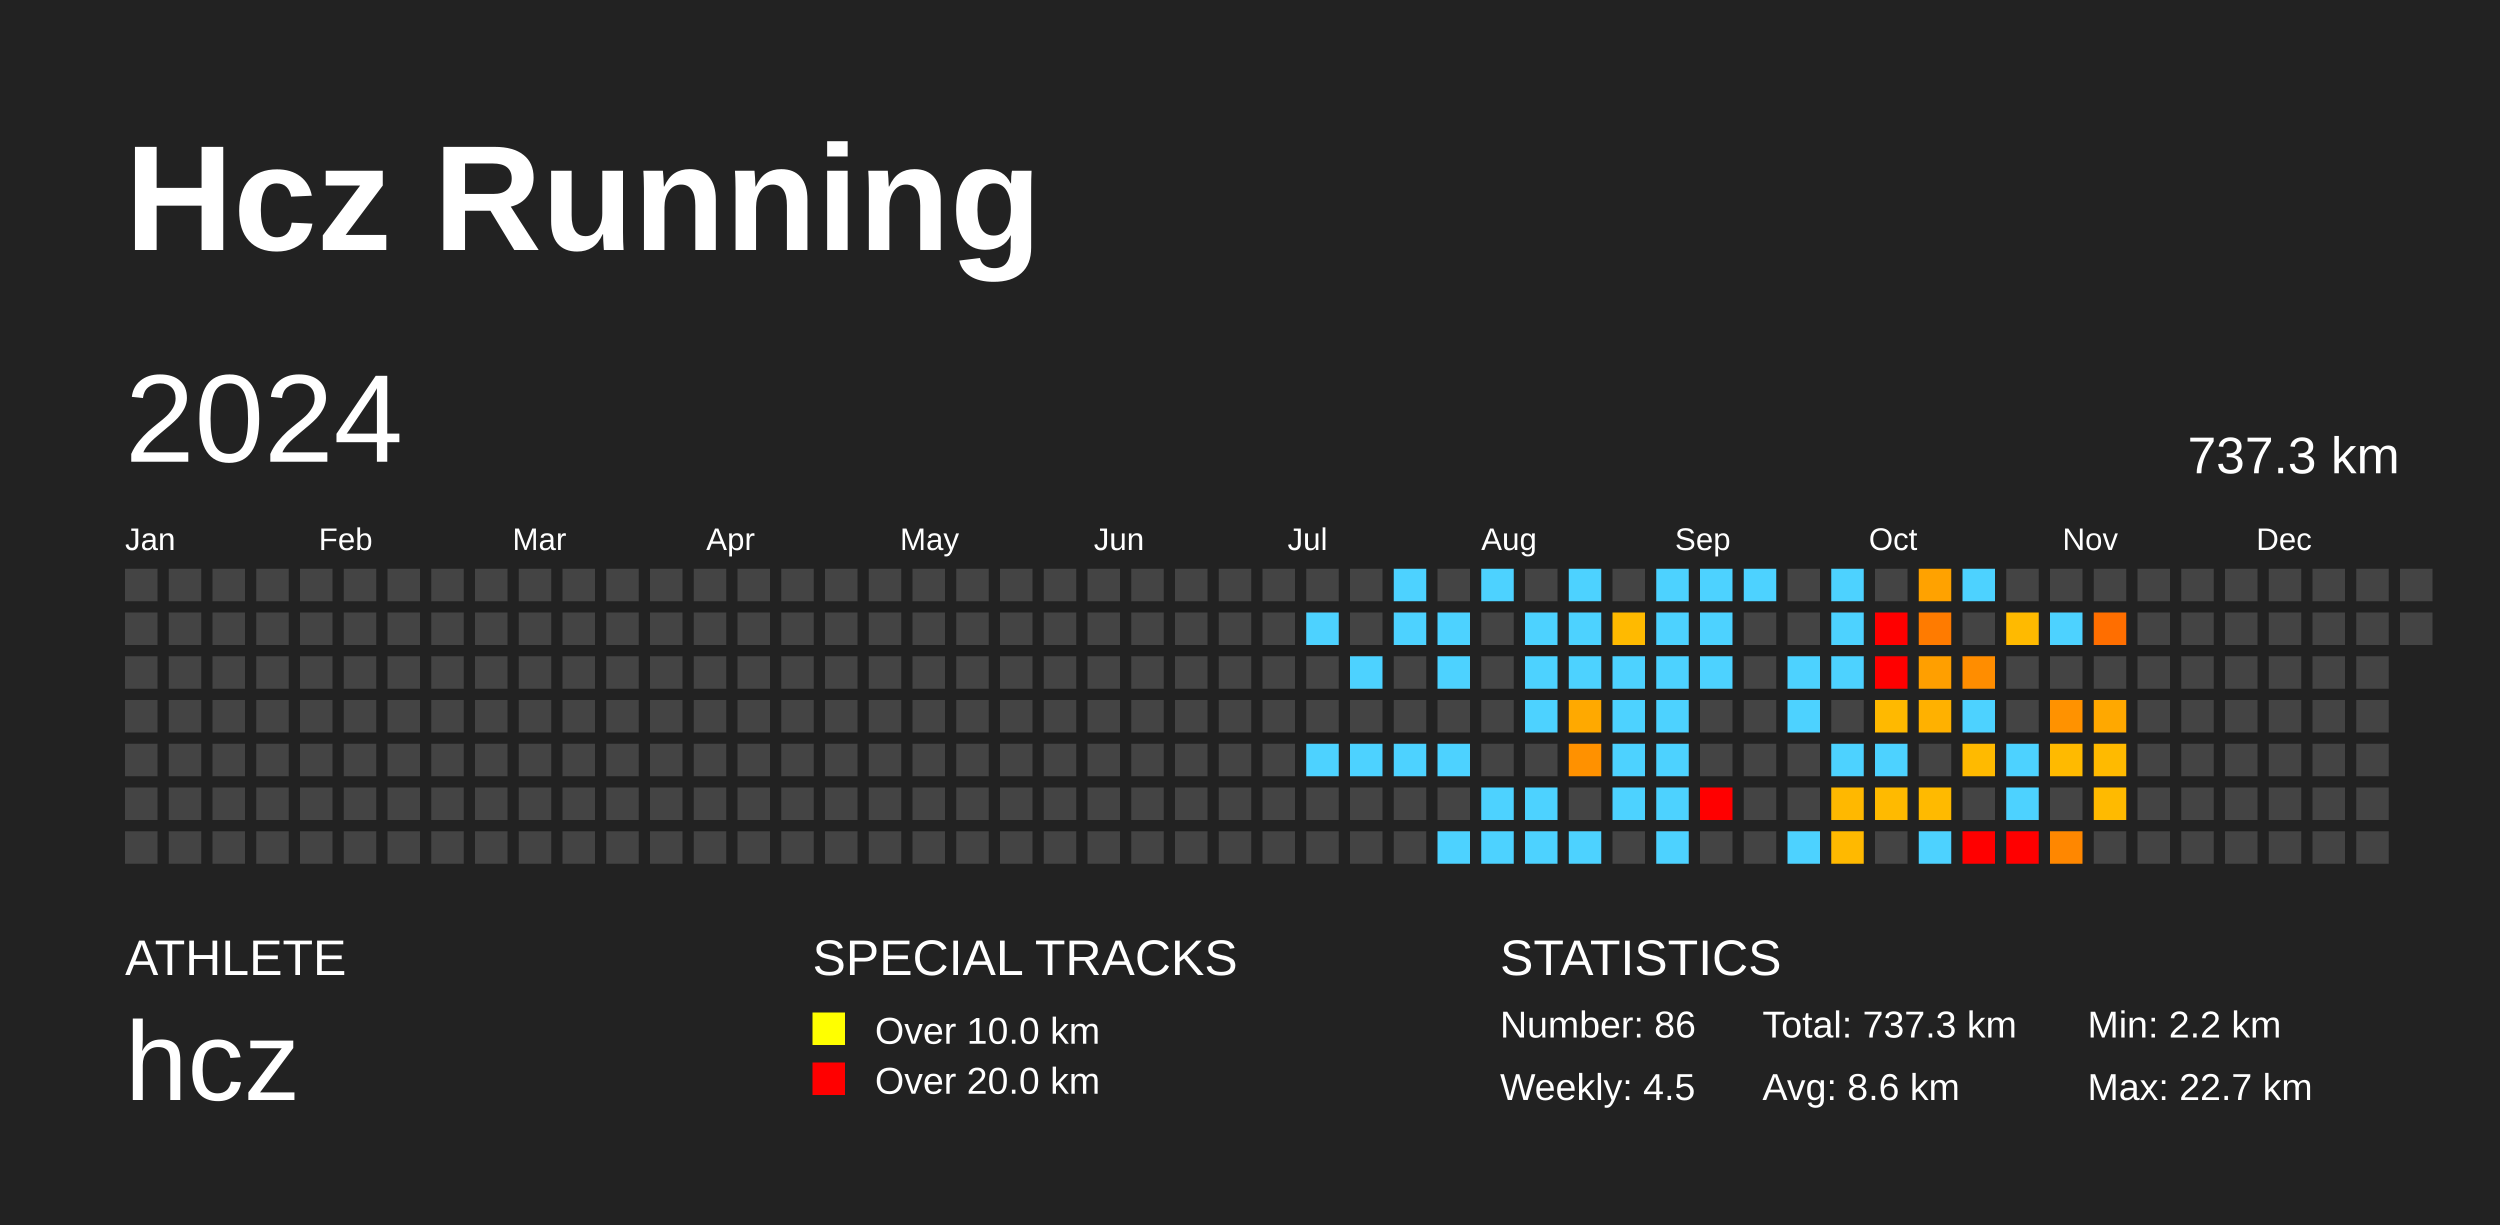
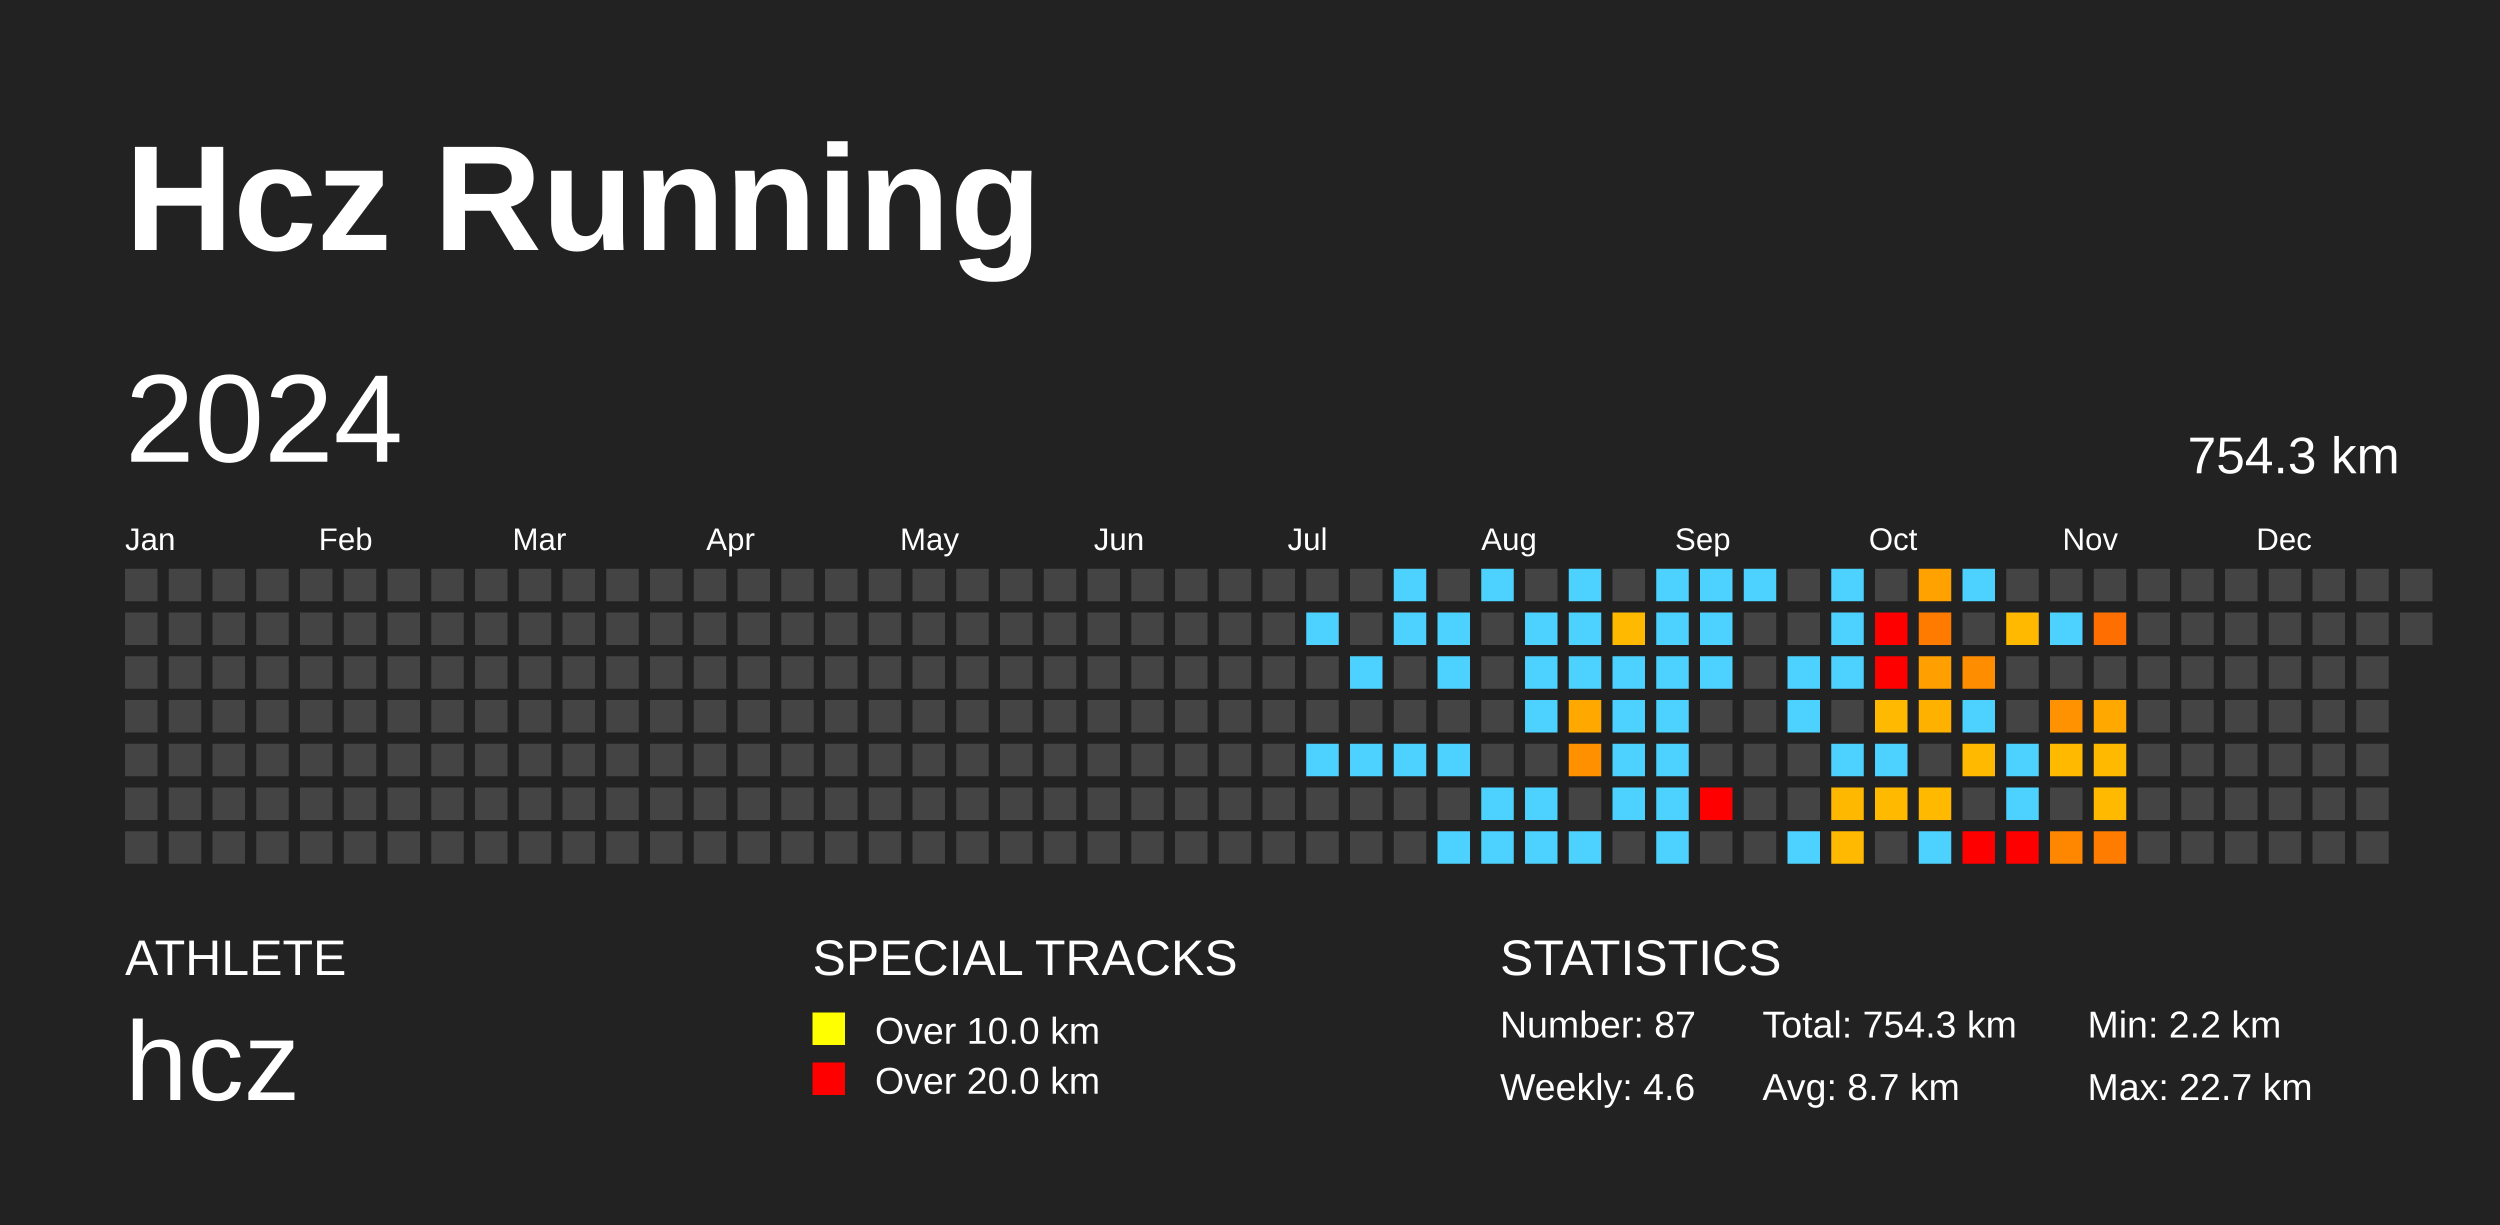
<svg xmlns="http://www.w3.org/2000/svg" baseProfile="full" height="98mm" version="1.1" viewBox="0,0,200,98" width="200mm">
  <defs />
  <rect fill="#222222" height="98" width="200" x="0" y="0" />
  <text fill="#FFFFFF" style="font-size:12px; font-family:Arial; font-weight:bold;" x="10" y="20">Hcz Running</text>
  <text fill="#FFFFFF" style="font-size:4px; font-family:Arial" x="10" y="78">ATHLETE</text>
  <text fill="#FFFFFF" style="font-size:9px; font-family:Arial" x="10" y="88">hcz</text>
  <text fill="#FFFFFF" style="font-size:4px; font-family:Arial" x="65" y="78">SPECIAL TRACKS</text>
  <rect fill="yellow" height="2.6" width="2.6" x="65" y="81" />
  <text fill="#FFFFFF" style="font-size:3px; font-family:Arial" x="70" y="83.5">Over 10.0 km</text>
  <rect fill="red" height="2.6" width="2.6" x="65" y="85" />
  <text fill="#FFFFFF" style="font-size:3px; font-family:Arial" x="70" y="87.5">Over 20.0 km</text>
  <text fill="#FFFFFF" style="font-size:4px; font-family:Arial" x="120" y="78">STATISTICS</text>
-   <text fill="#FFFFFF" style="font-size:3px; font-family:Arial" x="120" y="83">Number: 86</text>
-   <text fill="#FFFFFF" style="font-size:3px; font-family:Arial" x="120" y="88">Weekly: 4.5</text>
-   <text fill="#FFFFFF" style="font-size:3px; font-family:Arial" x="141" y="83">Total: 737.3 km</text>
-   <text fill="#FFFFFF" style="font-size:3px; font-family:Arial" x="141" y="88">Avg: 8.6 km</text>
+   <text fill="#FFFFFF" style="font-size:3px; font-family:Arial" x="120" y="83">Number: 87</text>
+   <text fill="#FFFFFF" style="font-size:3px; font-family:Arial" x="120" y="88">Weekly: 4.6</text>
+   <text fill="#FFFFFF" style="font-size:3px; font-family:Arial" x="141" y="83">Total: 754.3 km</text>
+   <text fill="#FFFFFF" style="font-size:3px; font-family:Arial" x="141" y="88">Avg: 8.7 km</text>
  <text fill="#FFFFFF" style="font-size:3px; font-family:Arial" x="167" y="83">Min: 2.2 km</text>
  <text fill="#FFFFFF" style="font-size:3px; font-family:Arial" x="167" y="88">Max: 22.7 km</text>
  <text dominant-baseline="hanging" fill="#FFFFFF" style="font-size:10.0px; font-family:Arial;" x="10" y="30">2024</text>
-   <text dominant-baseline="hanging" fill="#FFFFFF" style="font-size:4.125px; font-family:Arial;" x="175" y="35">737.3 km</text>
+   <text dominant-baseline="hanging" fill="#FFFFFF" style="font-size:4.125px; font-family:Arial;" x="175" y="35">754.3 km</text>
  <text fill="#FFFFFF" style="font-size:2.5px; font-family:Arial" x="10.0" y="44">Jan</text>
  <text fill="#FFFFFF" style="font-size:2.5px; font-family:Arial" x="25.5" y="44">Feb</text>
  <text fill="#FFFFFF" style="font-size:2.5px; font-family:Arial" x="41.0" y="44">Mar</text>
  <text fill="#FFFFFF" style="font-size:2.5px; font-family:Arial" x="56.5" y="44">Apr</text>
  <text fill="#FFFFFF" style="font-size:2.5px; font-family:Arial" x="72.0" y="44">May</text>
  <text fill="#FFFFFF" style="font-size:2.5px; font-family:Arial" x="87.5" y="44">Jun</text>
  <text fill="#FFFFFF" style="font-size:2.5px; font-family:Arial" x="103.0" y="44">Jul</text>
  <text fill="#FFFFFF" style="font-size:2.5px; font-family:Arial" x="118.5" y="44">Aug</text>
  <text fill="#FFFFFF" style="font-size:2.5px; font-family:Arial" x="134.0" y="44">Sep</text>
  <text fill="#FFFFFF" style="font-size:2.5px; font-family:Arial" x="149.5" y="44">Oct</text>
  <text fill="#FFFFFF" style="font-size:2.5px; font-family:Arial" x="165.0" y="44">Nov</text>
  <text fill="#FFFFFF" style="font-size:2.5px; font-family:Arial" x="180.5" y="44">Dec</text>
  <rect fill="#444444" height="2.6" width="2.6" x="10.0" y="45.5" />
  <rect fill="#444444" height="2.6" width="2.6" x="10.0" y="49.0" />
  <rect fill="#444444" height="2.6" width="2.6" x="10.0" y="52.5" />
  <rect fill="#444444" height="2.6" width="2.6" x="10.0" y="56.0" />
  <rect fill="#444444" height="2.6" width="2.6" x="10.0" y="59.5" />
  <rect fill="#444444" height="2.6" width="2.6" x="10.0" y="63.0" />
  <rect fill="#444444" height="2.6" width="2.6" x="10.0" y="66.5" />
  <rect fill="#444444" height="2.6" width="2.6" x="13.5" y="45.5" />
  <rect fill="#444444" height="2.6" width="2.6" x="13.5" y="49.0" />
  <rect fill="#444444" height="2.6" width="2.6" x="13.5" y="52.5" />
  <rect fill="#444444" height="2.6" width="2.6" x="13.5" y="56.0" />
  <rect fill="#444444" height="2.6" width="2.6" x="13.5" y="59.5" />
  <rect fill="#444444" height="2.6" width="2.6" x="13.5" y="63.0" />
  <rect fill="#444444" height="2.6" width="2.6" x="13.5" y="66.5" />
  <rect fill="#444444" height="2.6" width="2.6" x="17.0" y="45.5" />
  <rect fill="#444444" height="2.6" width="2.6" x="17.0" y="49.0" />
  <rect fill="#444444" height="2.6" width="2.6" x="17.0" y="52.5" />
  <rect fill="#444444" height="2.6" width="2.6" x="17.0" y="56.0" />
  <rect fill="#444444" height="2.6" width="2.6" x="17.0" y="59.5" />
  <rect fill="#444444" height="2.6" width="2.6" x="17.0" y="63.0" />
  <rect fill="#444444" height="2.6" width="2.6" x="17.0" y="66.5" />
  <rect fill="#444444" height="2.6" width="2.6" x="20.5" y="45.5" />
  <rect fill="#444444" height="2.6" width="2.6" x="20.5" y="49.0" />
  <rect fill="#444444" height="2.6" width="2.6" x="20.5" y="52.5" />
  <rect fill="#444444" height="2.6" width="2.6" x="20.5" y="56.0" />
  <rect fill="#444444" height="2.6" width="2.6" x="20.5" y="59.5" />
  <rect fill="#444444" height="2.6" width="2.6" x="20.5" y="63.0" />
  <rect fill="#444444" height="2.6" width="2.6" x="20.5" y="66.5" />
  <rect fill="#444444" height="2.6" width="2.6" x="24.0" y="45.5" />
  <rect fill="#444444" height="2.6" width="2.6" x="24.0" y="49.0" />
  <rect fill="#444444" height="2.6" width="2.6" x="24.0" y="52.5" />
  <rect fill="#444444" height="2.6" width="2.6" x="24.0" y="56.0" />
  <rect fill="#444444" height="2.6" width="2.6" x="24.0" y="59.5" />
  <rect fill="#444444" height="2.6" width="2.6" x="24.0" y="63.0" />
  <rect fill="#444444" height="2.6" width="2.6" x="24.0" y="66.5" />
  <rect fill="#444444" height="2.6" width="2.6" x="27.5" y="45.5" />
  <rect fill="#444444" height="2.6" width="2.6" x="27.5" y="49.0" />
  <rect fill="#444444" height="2.6" width="2.6" x="27.5" y="52.5" />
  <rect fill="#444444" height="2.6" width="2.6" x="27.5" y="56.0" />
  <rect fill="#444444" height="2.6" width="2.6" x="27.5" y="59.5" />
  <rect fill="#444444" height="2.6" width="2.6" x="27.5" y="63.0" />
  <rect fill="#444444" height="2.6" width="2.6" x="27.5" y="66.5" />
  <rect fill="#444444" height="2.6" width="2.6" x="31.0" y="45.5" />
  <rect fill="#444444" height="2.6" width="2.6" x="31.0" y="49.0" />
  <rect fill="#444444" height="2.6" width="2.6" x="31.0" y="52.5" />
  <rect fill="#444444" height="2.6" width="2.6" x="31.0" y="56.0" />
  <rect fill="#444444" height="2.6" width="2.6" x="31.0" y="59.5" />
  <rect fill="#444444" height="2.6" width="2.6" x="31.0" y="63.0" />
  <rect fill="#444444" height="2.6" width="2.6" x="31.0" y="66.5" />
  <rect fill="#444444" height="2.6" width="2.6" x="34.5" y="45.5" />
  <rect fill="#444444" height="2.6" width="2.6" x="34.5" y="49.0" />
  <rect fill="#444444" height="2.6" width="2.6" x="34.5" y="52.5" />
  <rect fill="#444444" height="2.6" width="2.6" x="34.5" y="56.0" />
  <rect fill="#444444" height="2.6" width="2.6" x="34.5" y="59.5" />
  <rect fill="#444444" height="2.6" width="2.6" x="34.5" y="63.0" />
  <rect fill="#444444" height="2.6" width="2.6" x="34.5" y="66.5" />
  <rect fill="#444444" height="2.6" width="2.6" x="38.0" y="45.5" />
  <rect fill="#444444" height="2.6" width="2.6" x="38.0" y="49.0" />
  <rect fill="#444444" height="2.6" width="2.6" x="38.0" y="52.5" />
  <rect fill="#444444" height="2.6" width="2.6" x="38.0" y="56.0" />
  <rect fill="#444444" height="2.6" width="2.6" x="38.0" y="59.5" />
  <rect fill="#444444" height="2.6" width="2.6" x="38.0" y="63.0" />
  <rect fill="#444444" height="2.6" width="2.6" x="38.0" y="66.5" />
  <rect fill="#444444" height="2.6" width="2.6" x="41.5" y="45.5" />
  <rect fill="#444444" height="2.6" width="2.6" x="41.5" y="49.0" />
  <rect fill="#444444" height="2.6" width="2.6" x="41.5" y="52.5" />
  <rect fill="#444444" height="2.6" width="2.6" x="41.5" y="56.0" />
  <rect fill="#444444" height="2.6" width="2.6" x="41.5" y="59.5" />
  <rect fill="#444444" height="2.6" width="2.6" x="41.5" y="63.0" />
  <rect fill="#444444" height="2.6" width="2.6" x="41.5" y="66.5" />
  <rect fill="#444444" height="2.6" width="2.6" x="45.0" y="45.5" />
  <rect fill="#444444" height="2.6" width="2.6" x="45.0" y="49.0" />
  <rect fill="#444444" height="2.6" width="2.6" x="45.0" y="52.5" />
  <rect fill="#444444" height="2.6" width="2.6" x="45.0" y="56.0" />
  <rect fill="#444444" height="2.6" width="2.6" x="45.0" y="59.5" />
  <rect fill="#444444" height="2.6" width="2.6" x="45.0" y="63.0" />
  <rect fill="#444444" height="2.6" width="2.6" x="45.0" y="66.5" />
  <rect fill="#444444" height="2.6" width="2.6" x="48.5" y="45.5" />
  <rect fill="#444444" height="2.6" width="2.6" x="48.5" y="49.0" />
  <rect fill="#444444" height="2.6" width="2.6" x="48.5" y="52.5" />
  <rect fill="#444444" height="2.6" width="2.6" x="48.5" y="56.0" />
  <rect fill="#444444" height="2.6" width="2.6" x="48.5" y="59.5" />
  <rect fill="#444444" height="2.6" width="2.6" x="48.5" y="63.0" />
  <rect fill="#444444" height="2.6" width="2.6" x="48.5" y="66.5" />
  <rect fill="#444444" height="2.6" width="2.6" x="52.0" y="45.5" />
  <rect fill="#444444" height="2.6" width="2.6" x="52.0" y="49.0" />
  <rect fill="#444444" height="2.6" width="2.6" x="52.0" y="52.5" />
  <rect fill="#444444" height="2.6" width="2.6" x="52.0" y="56.0" />
  <rect fill="#444444" height="2.6" width="2.6" x="52.0" y="59.5" />
  <rect fill="#444444" height="2.6" width="2.6" x="52.0" y="63.0" />
  <rect fill="#444444" height="2.6" width="2.6" x="52.0" y="66.5" />
  <rect fill="#444444" height="2.6" width="2.6" x="55.5" y="45.5" />
  <rect fill="#444444" height="2.6" width="2.6" x="55.5" y="49.0" />
  <rect fill="#444444" height="2.6" width="2.6" x="55.5" y="52.5" />
  <rect fill="#444444" height="2.6" width="2.6" x="55.5" y="56.0" />
  <rect fill="#444444" height="2.6" width="2.6" x="55.5" y="59.5" />
  <rect fill="#444444" height="2.6" width="2.6" x="55.5" y="63.0" />
  <rect fill="#444444" height="2.6" width="2.6" x="55.5" y="66.5" />
  <rect fill="#444444" height="2.6" width="2.6" x="59.0" y="45.5" />
  <rect fill="#444444" height="2.6" width="2.6" x="59.0" y="49.0" />
  <rect fill="#444444" height="2.6" width="2.6" x="59.0" y="52.5" />
  <rect fill="#444444" height="2.6" width="2.6" x="59.0" y="56.0" />
  <rect fill="#444444" height="2.6" width="2.6" x="59.0" y="59.5" />
  <rect fill="#444444" height="2.6" width="2.6" x="59.0" y="63.0" />
  <rect fill="#444444" height="2.6" width="2.6" x="59.0" y="66.5" />
  <rect fill="#444444" height="2.6" width="2.6" x="62.5" y="45.5" />
  <rect fill="#444444" height="2.6" width="2.6" x="62.5" y="49.0" />
  <rect fill="#444444" height="2.6" width="2.6" x="62.5" y="52.5" />
  <rect fill="#444444" height="2.6" width="2.6" x="62.5" y="56.0" />
  <rect fill="#444444" height="2.6" width="2.6" x="62.5" y="59.5" />
  <rect fill="#444444" height="2.6" width="2.6" x="62.5" y="63.0" />
  <rect fill="#444444" height="2.6" width="2.6" x="62.5" y="66.5" />
  <rect fill="#444444" height="2.6" width="2.6" x="66.0" y="45.5" />
  <rect fill="#444444" height="2.6" width="2.6" x="66.0" y="49.0" />
  <rect fill="#444444" height="2.6" width="2.6" x="66.0" y="52.5" />
  <rect fill="#444444" height="2.6" width="2.6" x="66.0" y="56.0" />
  <rect fill="#444444" height="2.6" width="2.6" x="66.0" y="59.5" />
  <rect fill="#444444" height="2.6" width="2.6" x="66.0" y="63.0" />
  <rect fill="#444444" height="2.6" width="2.6" x="66.0" y="66.5" />
  <rect fill="#444444" height="2.6" width="2.6" x="69.5" y="45.5" />
  <rect fill="#444444" height="2.6" width="2.6" x="69.5" y="49.0" />
  <rect fill="#444444" height="2.6" width="2.6" x="69.5" y="52.5" />
  <rect fill="#444444" height="2.6" width="2.6" x="69.5" y="56.0" />
  <rect fill="#444444" height="2.6" width="2.6" x="69.5" y="59.5" />
  <rect fill="#444444" height="2.6" width="2.6" x="69.5" y="63.0" />
  <rect fill="#444444" height="2.6" width="2.6" x="69.5" y="66.5" />
  <rect fill="#444444" height="2.6" width="2.6" x="73.0" y="45.5" />
  <rect fill="#444444" height="2.6" width="2.6" x="73.0" y="49.0" />
  <rect fill="#444444" height="2.6" width="2.6" x="73.0" y="52.5" />
  <rect fill="#444444" height="2.6" width="2.6" x="73.0" y="56.0" />
  <rect fill="#444444" height="2.6" width="2.6" x="73.0" y="59.5" />
  <rect fill="#444444" height="2.6" width="2.6" x="73.0" y="63.0" />
  <rect fill="#444444" height="2.6" width="2.6" x="73.0" y="66.5" />
  <rect fill="#444444" height="2.6" width="2.6" x="76.5" y="45.5" />
  <rect fill="#444444" height="2.6" width="2.6" x="76.5" y="49.0" />
  <rect fill="#444444" height="2.6" width="2.6" x="76.5" y="52.5" />
  <rect fill="#444444" height="2.6" width="2.6" x="76.5" y="56.0" />
  <rect fill="#444444" height="2.6" width="2.6" x="76.5" y="59.5" />
  <rect fill="#444444" height="2.6" width="2.6" x="76.5" y="63.0" />
  <rect fill="#444444" height="2.6" width="2.6" x="76.5" y="66.5" />
  <rect fill="#444444" height="2.6" width="2.6" x="80.0" y="45.5" />
  <rect fill="#444444" height="2.6" width="2.6" x="80.0" y="49.0" />
  <rect fill="#444444" height="2.6" width="2.6" x="80.0" y="52.5" />
  <rect fill="#444444" height="2.6" width="2.6" x="80.0" y="56.0" />
  <rect fill="#444444" height="2.6" width="2.6" x="80.0" y="59.5" />
  <rect fill="#444444" height="2.6" width="2.6" x="80.0" y="63.0" />
  <rect fill="#444444" height="2.6" width="2.6" x="80.0" y="66.5" />
  <rect fill="#444444" height="2.6" width="2.6" x="83.5" y="45.5" />
  <rect fill="#444444" height="2.6" width="2.6" x="83.5" y="49.0" />
  <rect fill="#444444" height="2.6" width="2.6" x="83.5" y="52.5" />
  <rect fill="#444444" height="2.6" width="2.6" x="83.5" y="56.0" />
  <rect fill="#444444" height="2.6" width="2.6" x="83.5" y="59.5" />
  <rect fill="#444444" height="2.6" width="2.6" x="83.5" y="63.0" />
  <rect fill="#444444" height="2.6" width="2.6" x="83.5" y="66.5" />
  <rect fill="#444444" height="2.6" width="2.6" x="87.0" y="45.5" />
  <rect fill="#444444" height="2.6" width="2.6" x="87.0" y="49.0" />
  <rect fill="#444444" height="2.6" width="2.6" x="87.0" y="52.5" />
  <rect fill="#444444" height="2.6" width="2.6" x="87.0" y="56.0" />
  <rect fill="#444444" height="2.6" width="2.6" x="87.0" y="59.5" />
  <rect fill="#444444" height="2.6" width="2.6" x="87.0" y="63.0" />
  <rect fill="#444444" height="2.6" width="2.6" x="87.0" y="66.5" />
  <rect fill="#444444" height="2.6" width="2.6" x="90.5" y="45.5" />
  <rect fill="#444444" height="2.6" width="2.6" x="90.5" y="49.0" />
  <rect fill="#444444" height="2.6" width="2.6" x="90.5" y="52.5" />
  <rect fill="#444444" height="2.6" width="2.6" x="90.5" y="56.0" />
  <rect fill="#444444" height="2.6" width="2.6" x="90.5" y="59.5" />
  <rect fill="#444444" height="2.6" width="2.6" x="90.5" y="63.0" />
  <rect fill="#444444" height="2.6" width="2.6" x="90.5" y="66.5" />
  <rect fill="#444444" height="2.6" width="2.6" x="94.0" y="45.5" />
  <rect fill="#444444" height="2.6" width="2.6" x="94.0" y="49.0" />
  <rect fill="#444444" height="2.6" width="2.6" x="94.0" y="52.5" />
  <rect fill="#444444" height="2.6" width="2.6" x="94.0" y="56.0" />
  <rect fill="#444444" height="2.6" width="2.6" x="94.0" y="59.5" />
  <rect fill="#444444" height="2.6" width="2.6" x="94.0" y="63.0" />
  <rect fill="#444444" height="2.6" width="2.6" x="94.0" y="66.5" />
  <rect fill="#444444" height="2.6" width="2.6" x="97.5" y="45.5" />
  <rect fill="#444444" height="2.6" width="2.6" x="97.5" y="49.0" />
  <rect fill="#444444" height="2.6" width="2.6" x="97.5" y="52.5" />
  <rect fill="#444444" height="2.6" width="2.6" x="97.5" y="56.0" />
  <rect fill="#444444" height="2.6" width="2.6" x="97.5" y="59.5" />
  <rect fill="#444444" height="2.6" width="2.6" x="97.5" y="63.0" />
  <rect fill="#444444" height="2.6" width="2.6" x="97.5" y="66.5" />
  <rect fill="#444444" height="2.6" width="2.6" x="101.0" y="45.5" />
  <rect fill="#444444" height="2.6" width="2.6" x="101.0" y="49.0" />
  <rect fill="#444444" height="2.6" width="2.6" x="101.0" y="52.5" />
  <rect fill="#444444" height="2.6" width="2.6" x="101.0" y="56.0" />
  <rect fill="#444444" height="2.6" width="2.6" x="101.0" y="59.5" />
  <rect fill="#444444" height="2.6" width="2.6" x="101.0" y="63.0" />
  <rect fill="#444444" height="2.6" width="2.6" x="101.0" y="66.5" />
  <rect fill="#444444" height="2.6" width="2.6" x="104.5" y="45.5" />
  <rect fill="#4dd2ff" height="2.6" width="2.6" x="104.5" y="49.0" />
  <rect fill="#444444" height="2.6" width="2.6" x="104.5" y="52.5" />
  <rect fill="#444444" height="2.6" width="2.6" x="104.5" y="56.0" />
  <rect fill="#4dd2ff" height="2.6" width="2.6" x="104.5" y="59.5" />
  <rect fill="#444444" height="2.6" width="2.6" x="104.5" y="63.0" />
  <rect fill="#444444" height="2.6" width="2.6" x="104.5" y="66.5" />
  <rect fill="#444444" height="2.6" width="2.6" x="108.0" y="45.5" />
  <rect fill="#444444" height="2.6" width="2.6" x="108.0" y="49.0" />
  <rect fill="#4dd2ff" height="2.6" width="2.6" x="108.0" y="52.5" />
  <rect fill="#444444" height="2.6" width="2.6" x="108.0" y="56.0" />
  <rect fill="#4dd2ff" height="2.6" width="2.6" x="108.0" y="59.5" />
  <rect fill="#444444" height="2.6" width="2.6" x="108.0" y="63.0" />
  <rect fill="#444444" height="2.6" width="2.6" x="108.0" y="66.5" />
  <rect fill="#4dd2ff" height="2.6" width="2.6" x="111.5" y="45.5" />
  <rect fill="#4dd2ff" height="2.6" width="2.6" x="111.5" y="49.0" />
  <rect fill="#444444" height="2.6" width="2.6" x="111.5" y="52.5" />
  <rect fill="#444444" height="2.6" width="2.6" x="111.5" y="56.0" />
  <rect fill="#4dd2ff" height="2.6" width="2.6" x="111.5" y="59.5" />
  <rect fill="#444444" height="2.6" width="2.6" x="111.5" y="63.0" />
  <rect fill="#444444" height="2.6" width="2.6" x="111.5" y="66.5" />
  <rect fill="#444444" height="2.6" width="2.6" x="115.0" y="45.5" />
  <rect fill="#4dd2ff" height="2.6" width="2.6" x="115.0" y="49.0" />
  <rect fill="#4dd2ff" height="2.6" width="2.6" x="115.0" y="52.5" />
  <rect fill="#444444" height="2.6" width="2.6" x="115.0" y="56.0" />
  <rect fill="#4dd2ff" height="2.6" width="2.6" x="115.0" y="59.5" />
  <rect fill="#444444" height="2.6" width="2.6" x="115.0" y="63.0" />
  <rect fill="#4dd2ff" height="2.6" width="2.6" x="115.0" y="66.5" />
  <rect fill="#4dd2ff" height="2.6" width="2.6" x="118.5" y="45.5" />
  <rect fill="#444444" height="2.6" width="2.6" x="118.5" y="49.0" />
  <rect fill="#444444" height="2.6" width="2.6" x="118.5" y="52.5" />
  <rect fill="#444444" height="2.6" width="2.6" x="118.5" y="56.0" />
  <rect fill="#444444" height="2.6" width="2.6" x="118.5" y="59.5" />
  <rect fill="#4dd2ff" height="2.6" width="2.6" x="118.5" y="63.0" />
  <rect fill="#4dd2ff" height="2.6" width="2.6" x="118.5" y="66.5" />
  <rect fill="#444444" height="2.6" width="2.6" x="122.0" y="45.5" />
  <rect fill="#4dd2ff" height="2.6" width="2.6" x="122.0" y="49.0" />
  <rect fill="#4dd2ff" height="2.6" width="2.6" x="122.0" y="52.5" />
  <rect fill="#4dd2ff" height="2.6" width="2.6" x="122.0" y="56.0" />
  <rect fill="#444444" height="2.6" width="2.6" x="122.0" y="59.5" />
  <rect fill="#4dd2ff" height="2.6" width="2.6" x="122.0" y="63.0" />
  <rect fill="#4dd2ff" height="2.6" width="2.6" x="122.0" y="66.5" />
  <rect fill="#4dd2ff" height="2.6" width="2.6" x="125.5" y="45.5" />
  <rect fill="#4dd2ff" height="2.6" width="2.6" x="125.5" y="49.0" />
  <rect fill="#4dd2ff" height="2.6" width="2.6" x="125.5" y="52.5" />
  <rect fill="#ffa900" height="2.6" width="2.6" x="125.5" y="56.0" />
  <rect fill="#ff9100" height="2.6" width="2.6" x="125.5" y="59.5" />
  <rect fill="#444444" height="2.6" width="2.6" x="125.5" y="63.0" />
  <rect fill="#4dd2ff" height="2.6" width="2.6" x="125.5" y="66.5" />
  <rect fill="#444444" height="2.6" width="2.6" x="129.0" y="45.5" />
  <rect fill="#ffba00" height="2.6" width="2.6" x="129.0" y="49.0" />
  <rect fill="#4dd2ff" height="2.6" width="2.6" x="129.0" y="52.5" />
  <rect fill="#4dd2ff" height="2.6" width="2.6" x="129.0" y="56.0" />
  <rect fill="#4dd2ff" height="2.6" width="2.6" x="129.0" y="59.5" />
  <rect fill="#4dd2ff" height="2.6" width="2.6" x="129.0" y="63.0" />
  <rect fill="#444444" height="2.6" width="2.6" x="129.0" y="66.5" />
  <rect fill="#4dd2ff" height="2.6" width="2.6" x="132.5" y="45.5" />
  <rect fill="#4dd2ff" height="2.6" width="2.6" x="132.5" y="49.0" />
  <rect fill="#4dd2ff" height="2.6" width="2.6" x="132.5" y="52.5" />
  <rect fill="#4dd2ff" height="2.6" width="2.6" x="132.5" y="56.0" />
  <rect fill="#4dd2ff" height="2.6" width="2.6" x="132.5" y="59.5" />
  <rect fill="#4dd2ff" height="2.6" width="2.6" x="132.5" y="63.0" />
  <rect fill="#4dd2ff" height="2.6" width="2.6" x="132.5" y="66.5" />
  <rect fill="#4dd2ff" height="2.6" width="2.6" x="136.0" y="45.5" />
  <rect fill="#4dd2ff" height="2.6" width="2.6" x="136.0" y="49.0" />
  <rect fill="#4dd2ff" height="2.6" width="2.6" x="136.0" y="52.5" />
  <rect fill="#444444" height="2.6" width="2.6" x="136.0" y="56.0" />
  <rect fill="#444444" height="2.6" width="2.6" x="136.0" y="59.5" />
  <rect fill="red" height="2.6" width="2.6" x="136.0" y="63.0" />
  <rect fill="#444444" height="2.6" width="2.6" x="136.0" y="66.5" />
  <rect fill="#4dd2ff" height="2.6" width="2.6" x="139.5" y="45.5" />
  <rect fill="#444444" height="2.6" width="2.6" x="139.5" y="49.0" />
  <rect fill="#444444" height="2.6" width="2.6" x="139.5" y="52.5" />
  <rect fill="#444444" height="2.6" width="2.6" x="139.5" y="56.0" />
  <rect fill="#444444" height="2.6" width="2.6" x="139.5" y="59.5" />
  <rect fill="#444444" height="2.6" width="2.6" x="139.5" y="63.0" />
  <rect fill="#444444" height="2.6" width="2.6" x="139.5" y="66.5" />
  <rect fill="#444444" height="2.6" width="2.6" x="143.0" y="45.5" />
  <rect fill="#444444" height="2.6" width="2.6" x="143.0" y="49.0" />
  <rect fill="#4dd2ff" height="2.6" width="2.6" x="143.0" y="52.5" />
  <rect fill="#4dd2ff" height="2.6" width="2.6" x="143.0" y="56.0" />
  <rect fill="#444444" height="2.6" width="2.6" x="143.0" y="59.5" />
  <rect fill="#444444" height="2.6" width="2.6" x="143.0" y="63.0" />
  <rect fill="#4dd2ff" height="2.6" width="2.6" x="143.0" y="66.5" />
  <rect fill="#4dd2ff" height="2.6" width="2.6" x="146.5" y="45.5" />
  <rect fill="#4dd2ff" height="2.6" width="2.6" x="146.5" y="49.0" />
  <rect fill="#4dd2ff" height="2.6" width="2.6" x="146.5" y="52.5" />
  <rect fill="#444444" height="2.6" width="2.6" x="146.5" y="56.0" />
  <rect fill="#4dd2ff" height="2.6" width="2.6" x="146.5" y="59.5" />
  <rect fill="#ffb800" height="2.6" width="2.6" x="146.5" y="63.0" />
  <rect fill="#ffb900" height="2.6" width="2.6" x="146.5" y="66.5" />
  <rect fill="#444444" height="2.6" width="2.6" x="150.0" y="45.5" />
  <rect fill="red" height="2.6" width="2.6" x="150.0" y="49.0" />
  <rect fill="red" height="2.6" width="2.6" x="150.0" y="52.5" />
  <rect fill="#ffb900" height="2.6" width="2.6" x="150.0" y="56.0" />
  <rect fill="#4dd2ff" height="2.6" width="2.6" x="150.0" y="59.5" />
  <rect fill="#ffba00" height="2.6" width="2.6" x="150.0" y="63.0" />
  <rect fill="#444444" height="2.6" width="2.6" x="150.0" y="66.5" />
  <rect fill="#ffa200" height="2.6" width="2.6" x="153.5" y="45.5" />
  <rect fill="#ff7b00" height="2.6" width="2.6" x="153.5" y="49.0" />
  <rect fill="#ff9f00" height="2.6" width="2.6" x="153.5" y="52.5" />
  <rect fill="#ffb100" height="2.6" width="2.6" x="153.5" y="56.0" />
  <rect fill="#444444" height="2.6" width="2.6" x="153.5" y="59.5" />
  <rect fill="#ffba00" height="2.6" width="2.6" x="153.5" y="63.0" />
  <rect fill="#4dd2ff" height="2.6" width="2.6" x="153.5" y="66.5" />
  <rect fill="#4dd2ff" height="2.6" width="2.6" x="157.0" y="45.5" />
  <rect fill="#444444" height="2.6" width="2.6" x="157.0" y="49.0" />
  <rect fill="#ff8d00" height="2.6" width="2.6" x="157.0" y="52.5" />
  <rect fill="#4dd2ff" height="2.6" width="2.6" x="157.0" y="56.0" />
  <rect fill="#ffba00" height="2.6" width="2.6" x="157.0" y="59.5" />
  <rect fill="#444444" height="2.6" width="2.6" x="157.0" y="63.0" />
  <rect fill="red" height="2.6" width="2.6" x="157.0" y="66.5" />
  <rect fill="#444444" height="2.6" width="2.6" x="160.5" y="45.5" />
  <rect fill="#ffba00" height="2.6" width="2.6" x="160.5" y="49.0" />
  <rect fill="#444444" height="2.6" width="2.6" x="160.5" y="52.5" />
  <rect fill="#444444" height="2.6" width="2.6" x="160.5" y="56.0" />
  <rect fill="#4dd2ff" height="2.6" width="2.6" x="160.5" y="59.5" />
  <rect fill="#4dd2ff" height="2.6" width="2.6" x="160.5" y="63.0" />
  <rect fill="red" height="2.6" width="2.6" x="160.5" y="66.5" />
  <rect fill="#444444" height="2.6" width="2.6" x="164.0" y="45.5" />
  <rect fill="#4dd2ff" height="2.6" width="2.6" x="164.0" y="49.0" />
  <rect fill="#444444" height="2.6" width="2.6" x="164.0" y="52.5" />
  <rect fill="#ff9200" height="2.6" width="2.6" x="164.0" y="56.0" />
  <rect fill="#ffba00" height="2.6" width="2.6" x="164.0" y="59.5" />
  <rect fill="#444444" height="2.6" width="2.6" x="164.0" y="63.0" />
  <rect fill="#ff8700" height="2.6" width="2.6" x="164.0" y="66.5" />
  <rect fill="#444444" height="2.6" width="2.6" x="167.5" y="45.5" />
  <rect fill="#ff6e00" height="2.6" width="2.6" x="167.5" y="49.0" />
  <rect fill="#444444" height="2.6" width="2.6" x="167.5" y="52.5" />
  <rect fill="#ffa800" height="2.6" width="2.6" x="167.5" y="56.0" />
  <rect fill="#ffba00" height="2.6" width="2.6" x="167.5" y="59.5" />
  <rect fill="#ffba00" height="2.6" width="2.6" x="167.5" y="63.0" />
-   <rect fill="#444444" height="2.6" width="2.6" x="167.5" y="66.5" />
+   <rect fill="#ff7c00" height="2.6" width="2.6" x="167.5" y="66.5" />
  <rect fill="#444444" height="2.6" width="2.6" x="171.0" y="45.5" />
  <rect fill="#444444" height="2.6" width="2.6" x="171.0" y="49.0" />
  <rect fill="#444444" height="2.6" width="2.6" x="171.0" y="52.5" />
  <rect fill="#444444" height="2.6" width="2.6" x="171.0" y="56.0" />
  <rect fill="#444444" height="2.6" width="2.6" x="171.0" y="59.5" />
  <rect fill="#444444" height="2.6" width="2.6" x="171.0" y="63.0" />
  <rect fill="#444444" height="2.6" width="2.6" x="171.0" y="66.5" />
  <rect fill="#444444" height="2.6" width="2.6" x="174.5" y="45.5" />
  <rect fill="#444444" height="2.6" width="2.6" x="174.5" y="49.0" />
  <rect fill="#444444" height="2.6" width="2.6" x="174.5" y="52.5" />
  <rect fill="#444444" height="2.6" width="2.6" x="174.5" y="56.0" />
  <rect fill="#444444" height="2.6" width="2.6" x="174.5" y="59.5" />
  <rect fill="#444444" height="2.6" width="2.6" x="174.5" y="63.0" />
  <rect fill="#444444" height="2.6" width="2.6" x="174.5" y="66.5" />
  <rect fill="#444444" height="2.6" width="2.6" x="178.0" y="45.5" />
  <rect fill="#444444" height="2.6" width="2.6" x="178.0" y="49.0" />
  <rect fill="#444444" height="2.6" width="2.6" x="178.0" y="52.5" />
  <rect fill="#444444" height="2.6" width="2.6" x="178.0" y="56.0" />
  <rect fill="#444444" height="2.6" width="2.6" x="178.0" y="59.5" />
  <rect fill="#444444" height="2.6" width="2.6" x="178.0" y="63.0" />
  <rect fill="#444444" height="2.6" width="2.6" x="178.0" y="66.5" />
  <rect fill="#444444" height="2.6" width="2.6" x="181.5" y="45.5" />
  <rect fill="#444444" height="2.6" width="2.6" x="181.5" y="49.0" />
  <rect fill="#444444" height="2.6" width="2.6" x="181.5" y="52.5" />
  <rect fill="#444444" height="2.6" width="2.6" x="181.5" y="56.0" />
  <rect fill="#444444" height="2.6" width="2.6" x="181.5" y="59.5" />
  <rect fill="#444444" height="2.6" width="2.6" x="181.5" y="63.0" />
  <rect fill="#444444" height="2.6" width="2.6" x="181.5" y="66.5" />
  <rect fill="#444444" height="2.6" width="2.6" x="185.0" y="45.5" />
  <rect fill="#444444" height="2.6" width="2.6" x="185.0" y="49.0" />
  <rect fill="#444444" height="2.6" width="2.6" x="185.0" y="52.5" />
  <rect fill="#444444" height="2.6" width="2.6" x="185.0" y="56.0" />
  <rect fill="#444444" height="2.6" width="2.6" x="185.0" y="59.5" />
  <rect fill="#444444" height="2.6" width="2.6" x="185.0" y="63.0" />
  <rect fill="#444444" height="2.6" width="2.6" x="185.0" y="66.5" />
  <rect fill="#444444" height="2.6" width="2.6" x="188.5" y="45.5" />
  <rect fill="#444444" height="2.6" width="2.6" x="188.5" y="49.0" />
  <rect fill="#444444" height="2.6" width="2.6" x="188.5" y="52.5" />
  <rect fill="#444444" height="2.6" width="2.6" x="188.5" y="56.0" />
  <rect fill="#444444" height="2.6" width="2.6" x="188.5" y="59.5" />
  <rect fill="#444444" height="2.6" width="2.6" x="188.5" y="63.0" />
  <rect fill="#444444" height="2.6" width="2.6" x="188.5" y="66.5" />
  <rect fill="#444444" height="2.6" width="2.6" x="192.0" y="45.5" />
  <rect fill="#444444" height="2.6" width="2.6" x="192.0" y="49.0" />
</svg>
